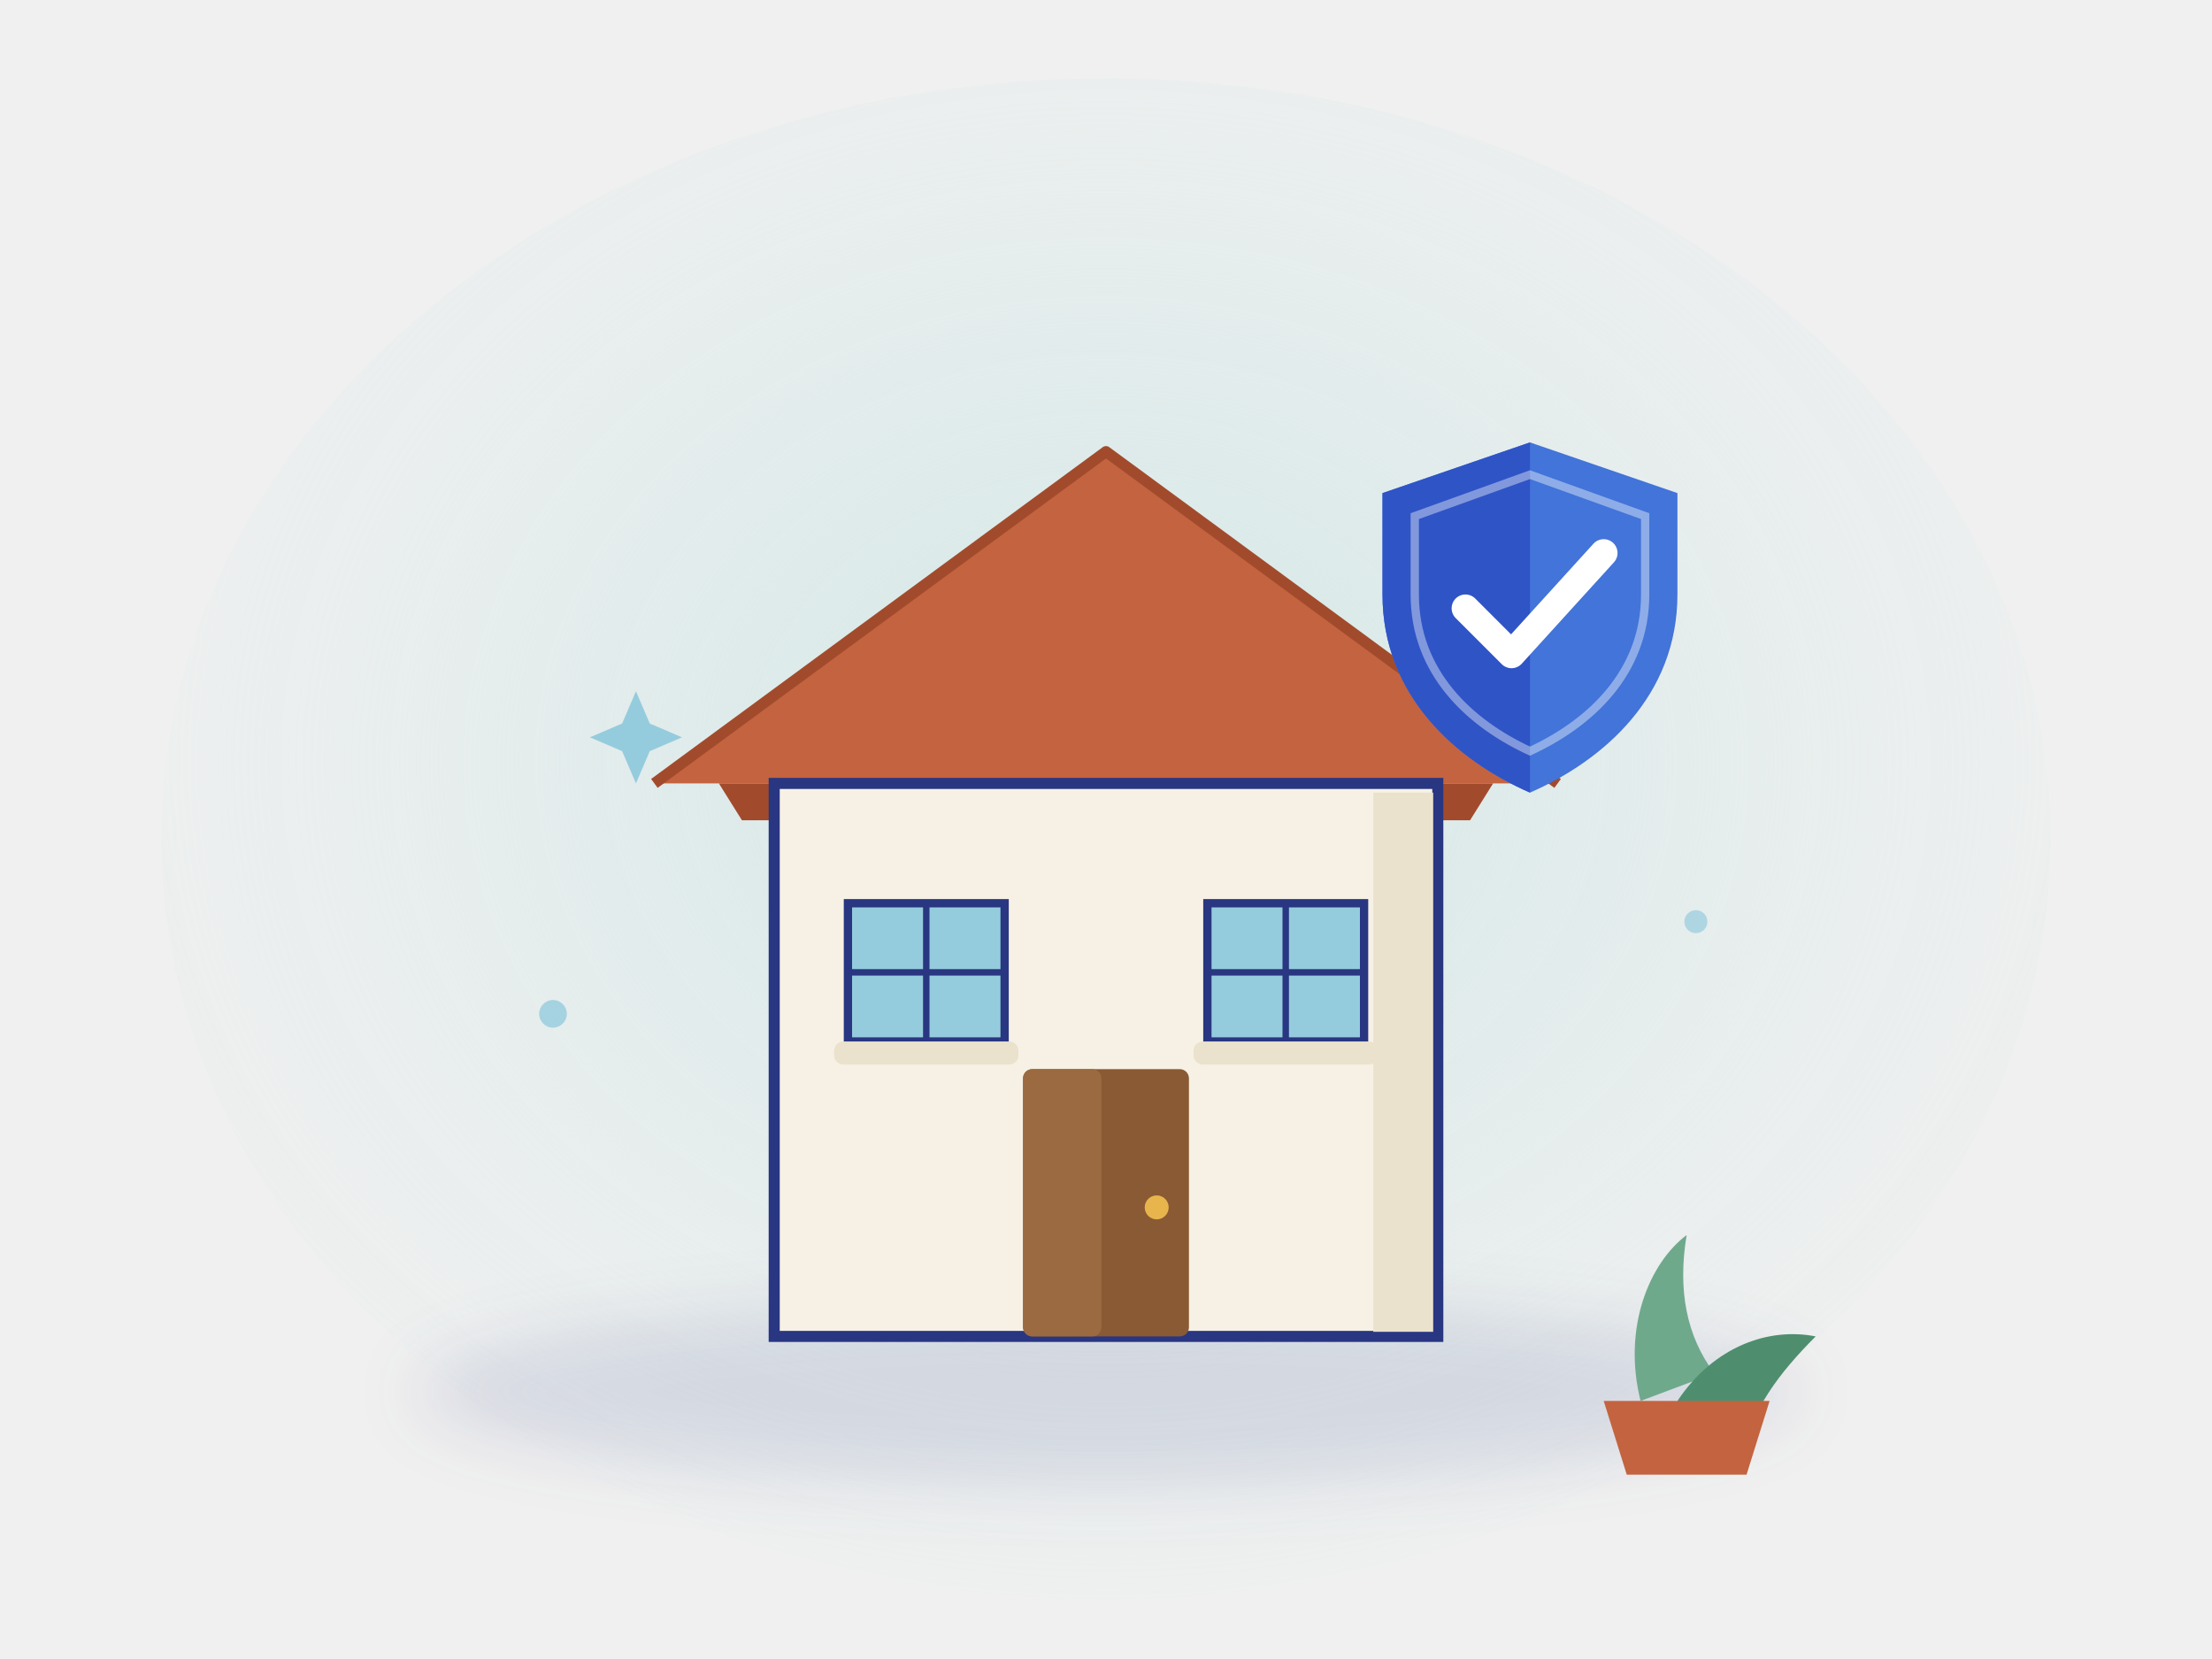
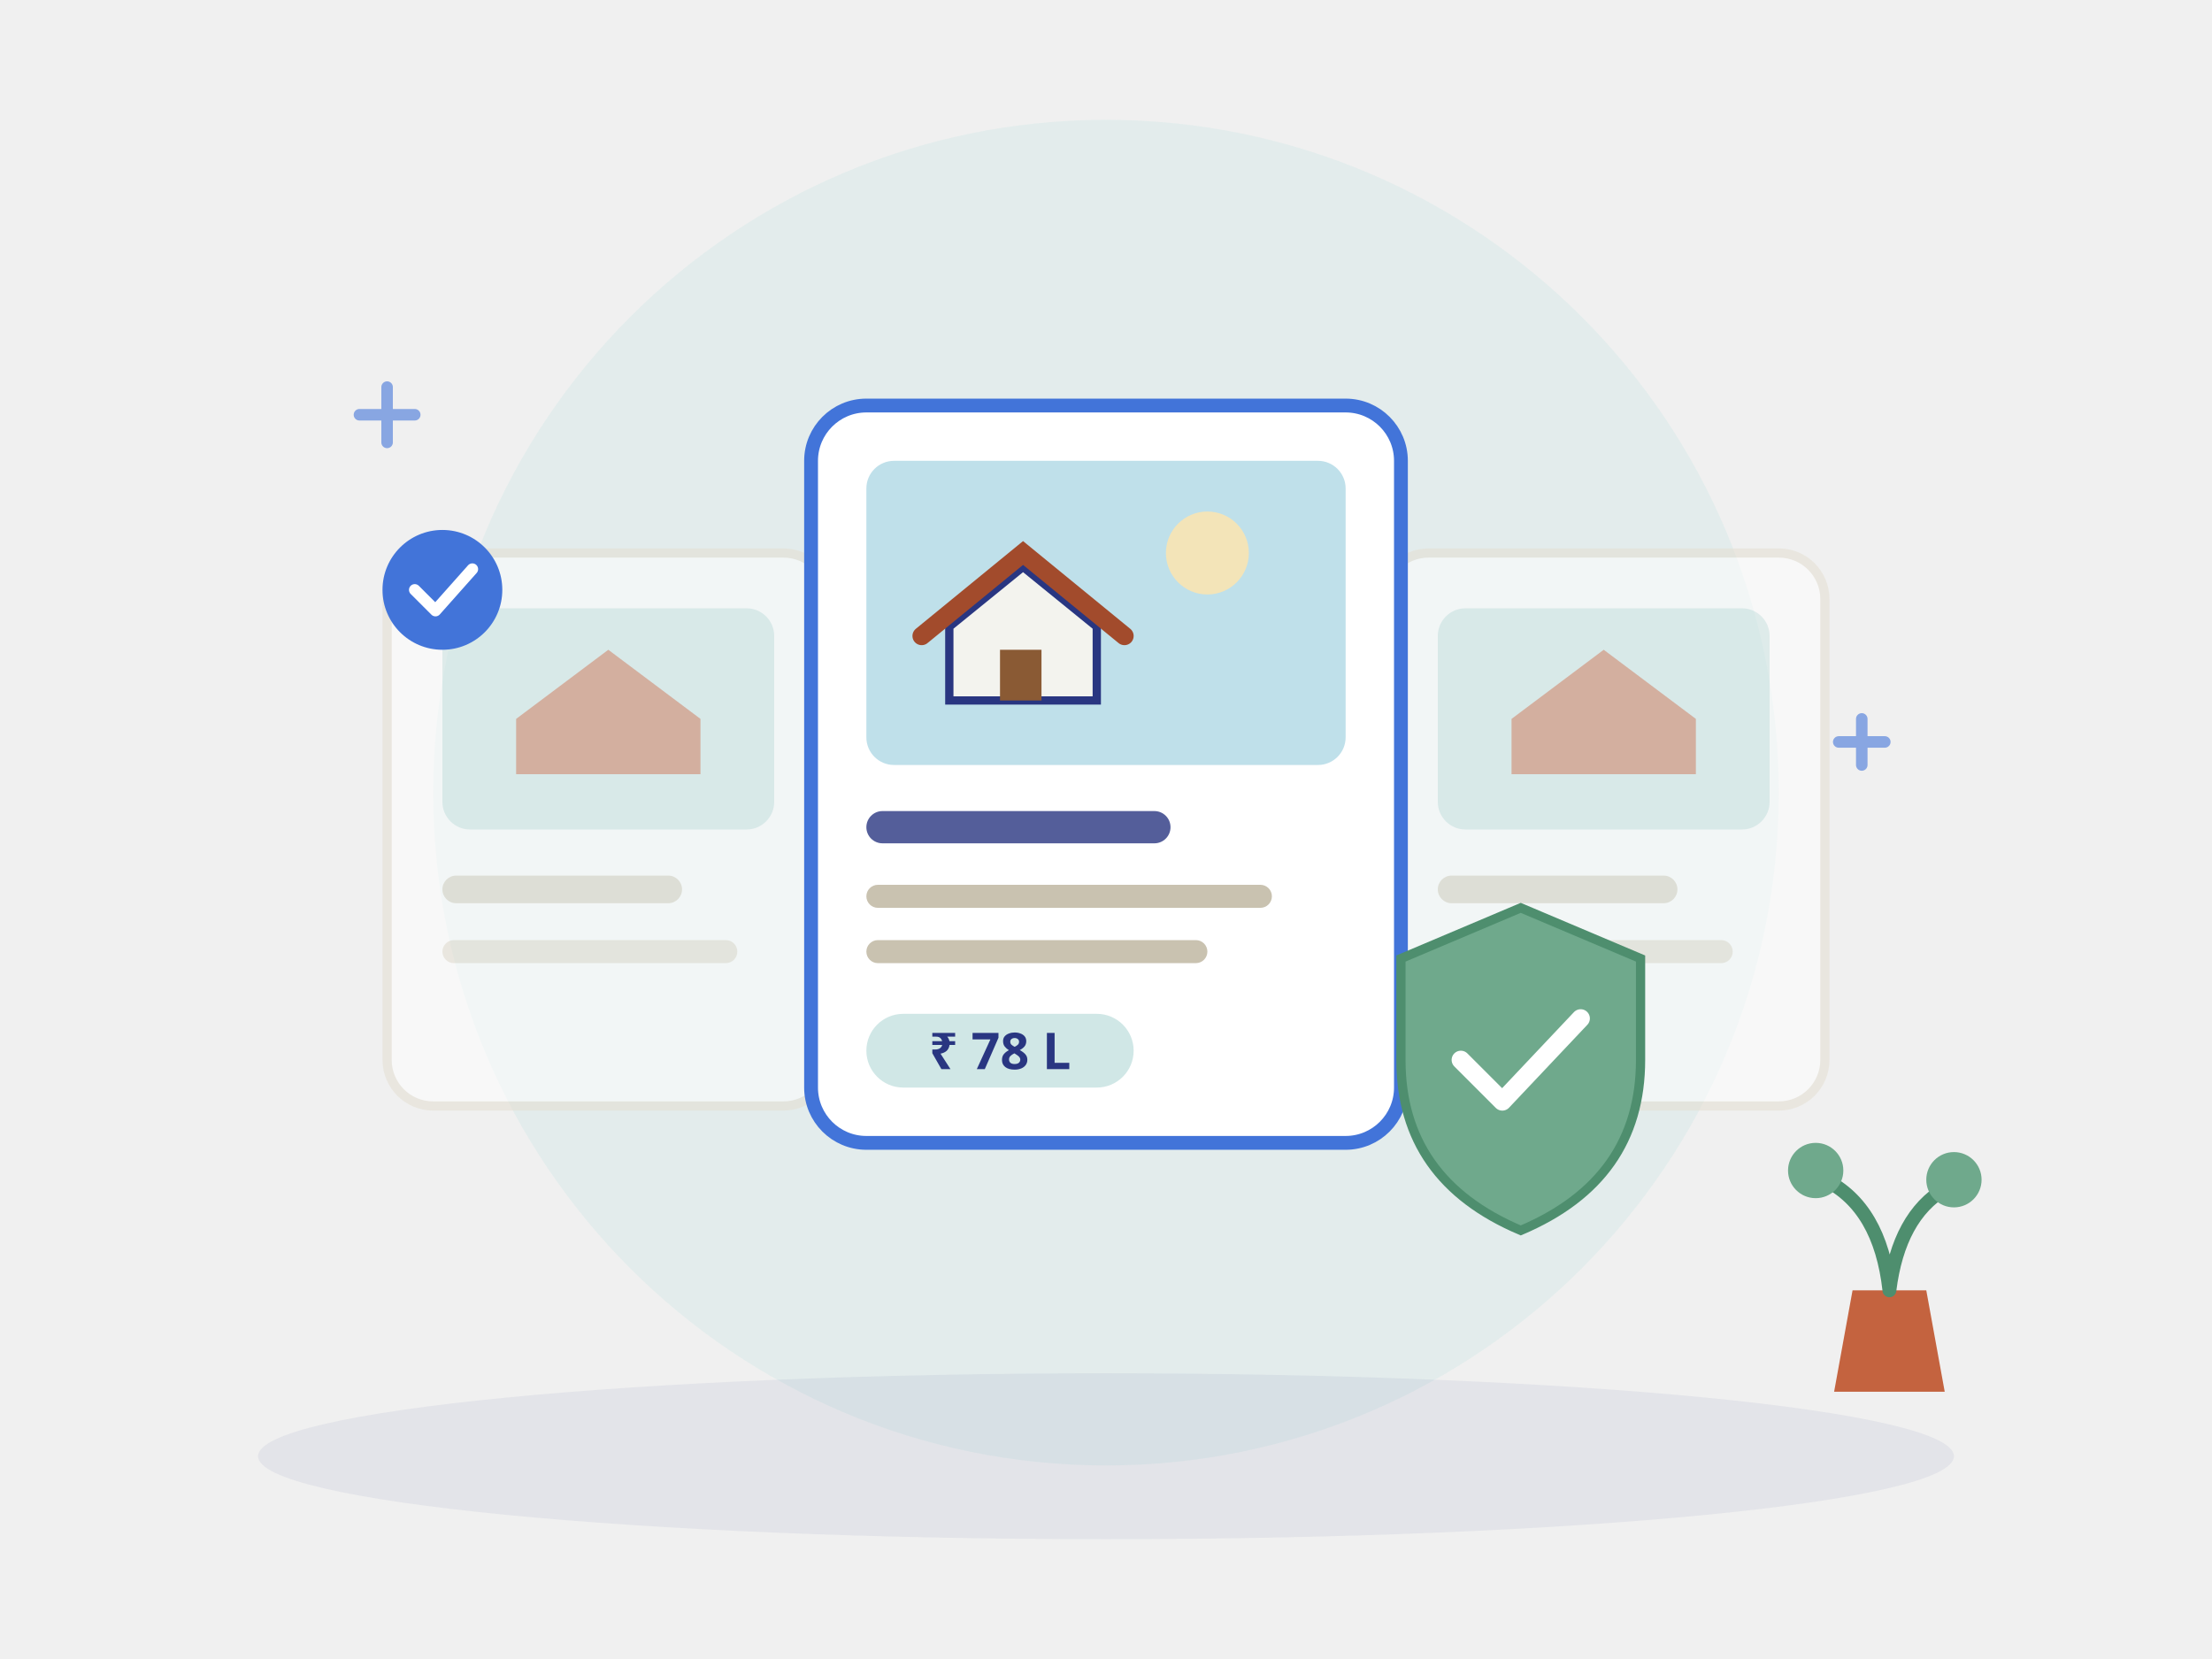
- <svg xmlns="http://www.w3.org/2000/svg" viewBox="0 0 480 360" fill="none">
-   <defs>
-     <radialGradient id="jrvGlow" cx="0.5" cy="0.45" r="0.6">
-       <stop offset="0" stop-color="#D0E7E6" stop-opacity="0.9" />
-       <stop offset="0.65" stop-color="#D0E7E6" stop-opacity="0.22" />
-       <stop offset="1" stop-color="#D0E7E6" stop-opacity="0" />
-     </radialGradient>
-     <filter id="jrvSoft" x="-40%" y="-40%" width="180%" height="180%">
-       <feGaussianBlur stdDeviation="7" />
-     </filter>
-   </defs>
-   <ellipse cx="240" cy="182" rx="205" ry="165" fill="url(#jrvGlow)" />
-   <ellipse cx="240" cy="302" rx="150" ry="20" fill="#293681" opacity="0.12" filter="url(#jrvSoft)" />
-   <g transform="translate(150 92)">
-     <path d="M-8 78L90 6l98 72z" fill="#C4633F" />
-     <path d="M-8 78L90 6l98 72" stroke="#A24B2C" stroke-width="2.4" stroke-linejoin="round" fill="none" />
-     <path d="M6 78h168l-5 8H11z" fill="#A24B2C" />
-     <rect x="18" y="78" width="144" height="120" fill="#F6F1E4" stroke="#293681" stroke-width="2.4" />
-     <rect x="148" y="80" width="13" height="117" fill="#EAE2CD" />
-     <rect x="72" y="140" width="36" height="58" rx="2" fill="#8A5A34" />
-     <rect x="72" y="140" width="17" height="58" rx="2" fill="#9C6A40" />
-     <circle cx="101" cy="170" r="2.6" fill="#E8B54D" />
-     <rect x="34" y="104" width="34" height="30" fill="#95CCDD" stroke="#293681" stroke-width="1.8" />
-     <path d="M51 104v30M34 119h34" stroke="#293681" stroke-width="1.4" />
-     <rect x="31" y="134" width="40" height="5" rx="2" fill="#EAE2CD" />
-     <rect x="112" y="104" width="34" height="30" fill="#95CCDD" stroke="#293681" stroke-width="1.8" />
-     <path d="M129 104v30M112 119h34" stroke="#293681" stroke-width="1.4" />
-     <rect x="109" y="134" width="40" height="5" rx="2" fill="#EAE2CD" />
+ <svg xmlns="http://www.w3.org/2000/svg" width="480" height="360" fill="none" viewBox="0 0 480 360">
+   <circle cx="240" cy="172" r="146" fill="#d0e7e6" opacity=".4" />
+   <ellipse cx="240" cy="316" fill="#293681" opacity=".07" rx="184" ry="18" />
+   <g opacity=".55">
+     <rect width="96" height="120" x="84" y="120" fill="#fff" stroke="#e4dfd2" stroke-width="2" rx="10" />
+     <rect width="72" height="48" x="96" y="132" fill="#d0e7e6" rx="6" />
+     <path fill="#c4633f" d="M112 168v-12l20-15 20 15v12Z" opacity=".8" />
+     <rect width="52" height="6" x="96" y="190" fill="#d9d4c4" rx="3" />
+     <rect width="64" height="5" x="96" y="204" fill="#e4dfd2" rx="2.5" />
+     <rect width="96" height="120" x="300" y="120" fill="#fff" stroke="#e4dfd2" stroke-width="2" rx="10" />
+     <rect width="72" height="48" x="312" y="132" fill="#d0e7e6" rx="6" />
+     <path fill="#c4633f" d="M328 168v-12l20-15 20 15v12Z" opacity=".8" />
+     <rect width="52" height="6" x="312" y="190" fill="#d9d4c4" rx="3" />
+     <rect width="64" height="5" x="312" y="204" fill="#e4dfd2" rx="2.5" />
  </g>
-   <g transform="translate(300 96)">
-     <path d="M32 0l32 11v22c0 22-16 36-32 43-16-7-32-21-32-43V11z" fill="#4274D9" />
-     <path d="M32 0L0 11v22c0 22 16 36 32 43z" fill="#2F54C6" />
-     <path d="M32 7l25 9v17c0 17-12 28-25 34-13-6-25-17-25-34V16z" stroke="#FFFFFF" stroke-width="1.8" opacity="0.4" fill="none" />
-     <path d="M18 36l10 10 20-22" stroke="#FFFFFF" stroke-width="6" stroke-linecap="round" stroke-linejoin="round" />
-   </g>
-   <path d="M138 150l3 7 7 3-7 3-3 7-3-7-7-3 7-3z" fill="#95CCDD" />
-   <circle cx="120" cy="220" r="3" fill="#95CCDD" opacity="0.8" />
-   <circle cx="368" cy="200" r="2.5" fill="#95CCDD" opacity="0.7" />
-   <path d="M356 304c-4-16 2-30 10-36-2 12 0 22 6 30" fill="#6FA98C" />
-   <path d="M364 304c8-12 20-16 30-14-8 8-14 16-16 26" fill="#4E8E6E" />
-   <path d="M348 304h36l-5 16h-26z" fill="#C4633F" />
+   <rect width="128" height="160" x="176" y="88" fill="#fff" stroke="#4274d9" stroke-width="3" rx="12" />
+   <rect width="104" height="66" x="188" y="100" fill="#bfe0ea" rx="6" />
+   <path fill="#f3f3ee" stroke="#293681" stroke-width="1.8" d="M206 152v-16l16-13 16 13v16Z" />
+   <path stroke="#a24b2c" stroke-linecap="round" stroke-width="4" d="m200 138 22-18 22 18" />
+   <path fill="#8a5a34" d="M217 141h9v11h-9z" />
+   <circle cx="262" cy="120" r="9" fill="#f3e4b8" />
+   <rect width="66" height="7" x="188" y="176" fill="#293681" opacity=".8" rx="3.5" />
+   <rect width="88" height="5" x="188" y="192" fill="#c9c2b0" rx="2.5" />
+   <rect width="74" height="5" x="188" y="204" fill="#c9c2b0" rx="2.5" />
+   <rect width="58" height="16" x="188" y="220" fill="#d0e7e6" rx="8" />
+   <text x="217" y="232" fill="#293681" font-family="system-ui, sans-serif" font-size="11" font-weight="700" text-anchor="middle">₹ 78 L</text>
+   <path fill="#6fa98c" stroke="#4e8e6e" stroke-width="2" d="m304 208 26-11 26 11v22q0 26-26 37-26-11-26-37Z" />
+   <path stroke="#fff" stroke-linecap="round" stroke-linejoin="round" stroke-width="4" d="m317 230 9 9 17-18" />
+   <circle cx="96" cy="128" r="13" fill="#4274d9" />
+   <path stroke="#fff" stroke-linecap="round" stroke-linejoin="round" stroke-width="2.5" d="m90 128 4.5 4.5 8-9" />
+   <path fill="#c4633f" d="M398 302h24l-4-22h-16Z" />
+   <path stroke="#4e8e6e" stroke-linecap="round" stroke-width="3" d="M410 280q-2-18-14-24m14 24q2-16 12-22" />
+   <circle cx="394" cy="254" r="6" fill="#6fa98c" />
+   <circle cx="424" cy="256" r="6" fill="#6fa98c" />
+   <path stroke="#4274d9" stroke-linecap="round" stroke-width="2.5" d="M84 84v12m-6-6h12m314 66v10m-5-5h10" opacity=".6" />
</svg>
